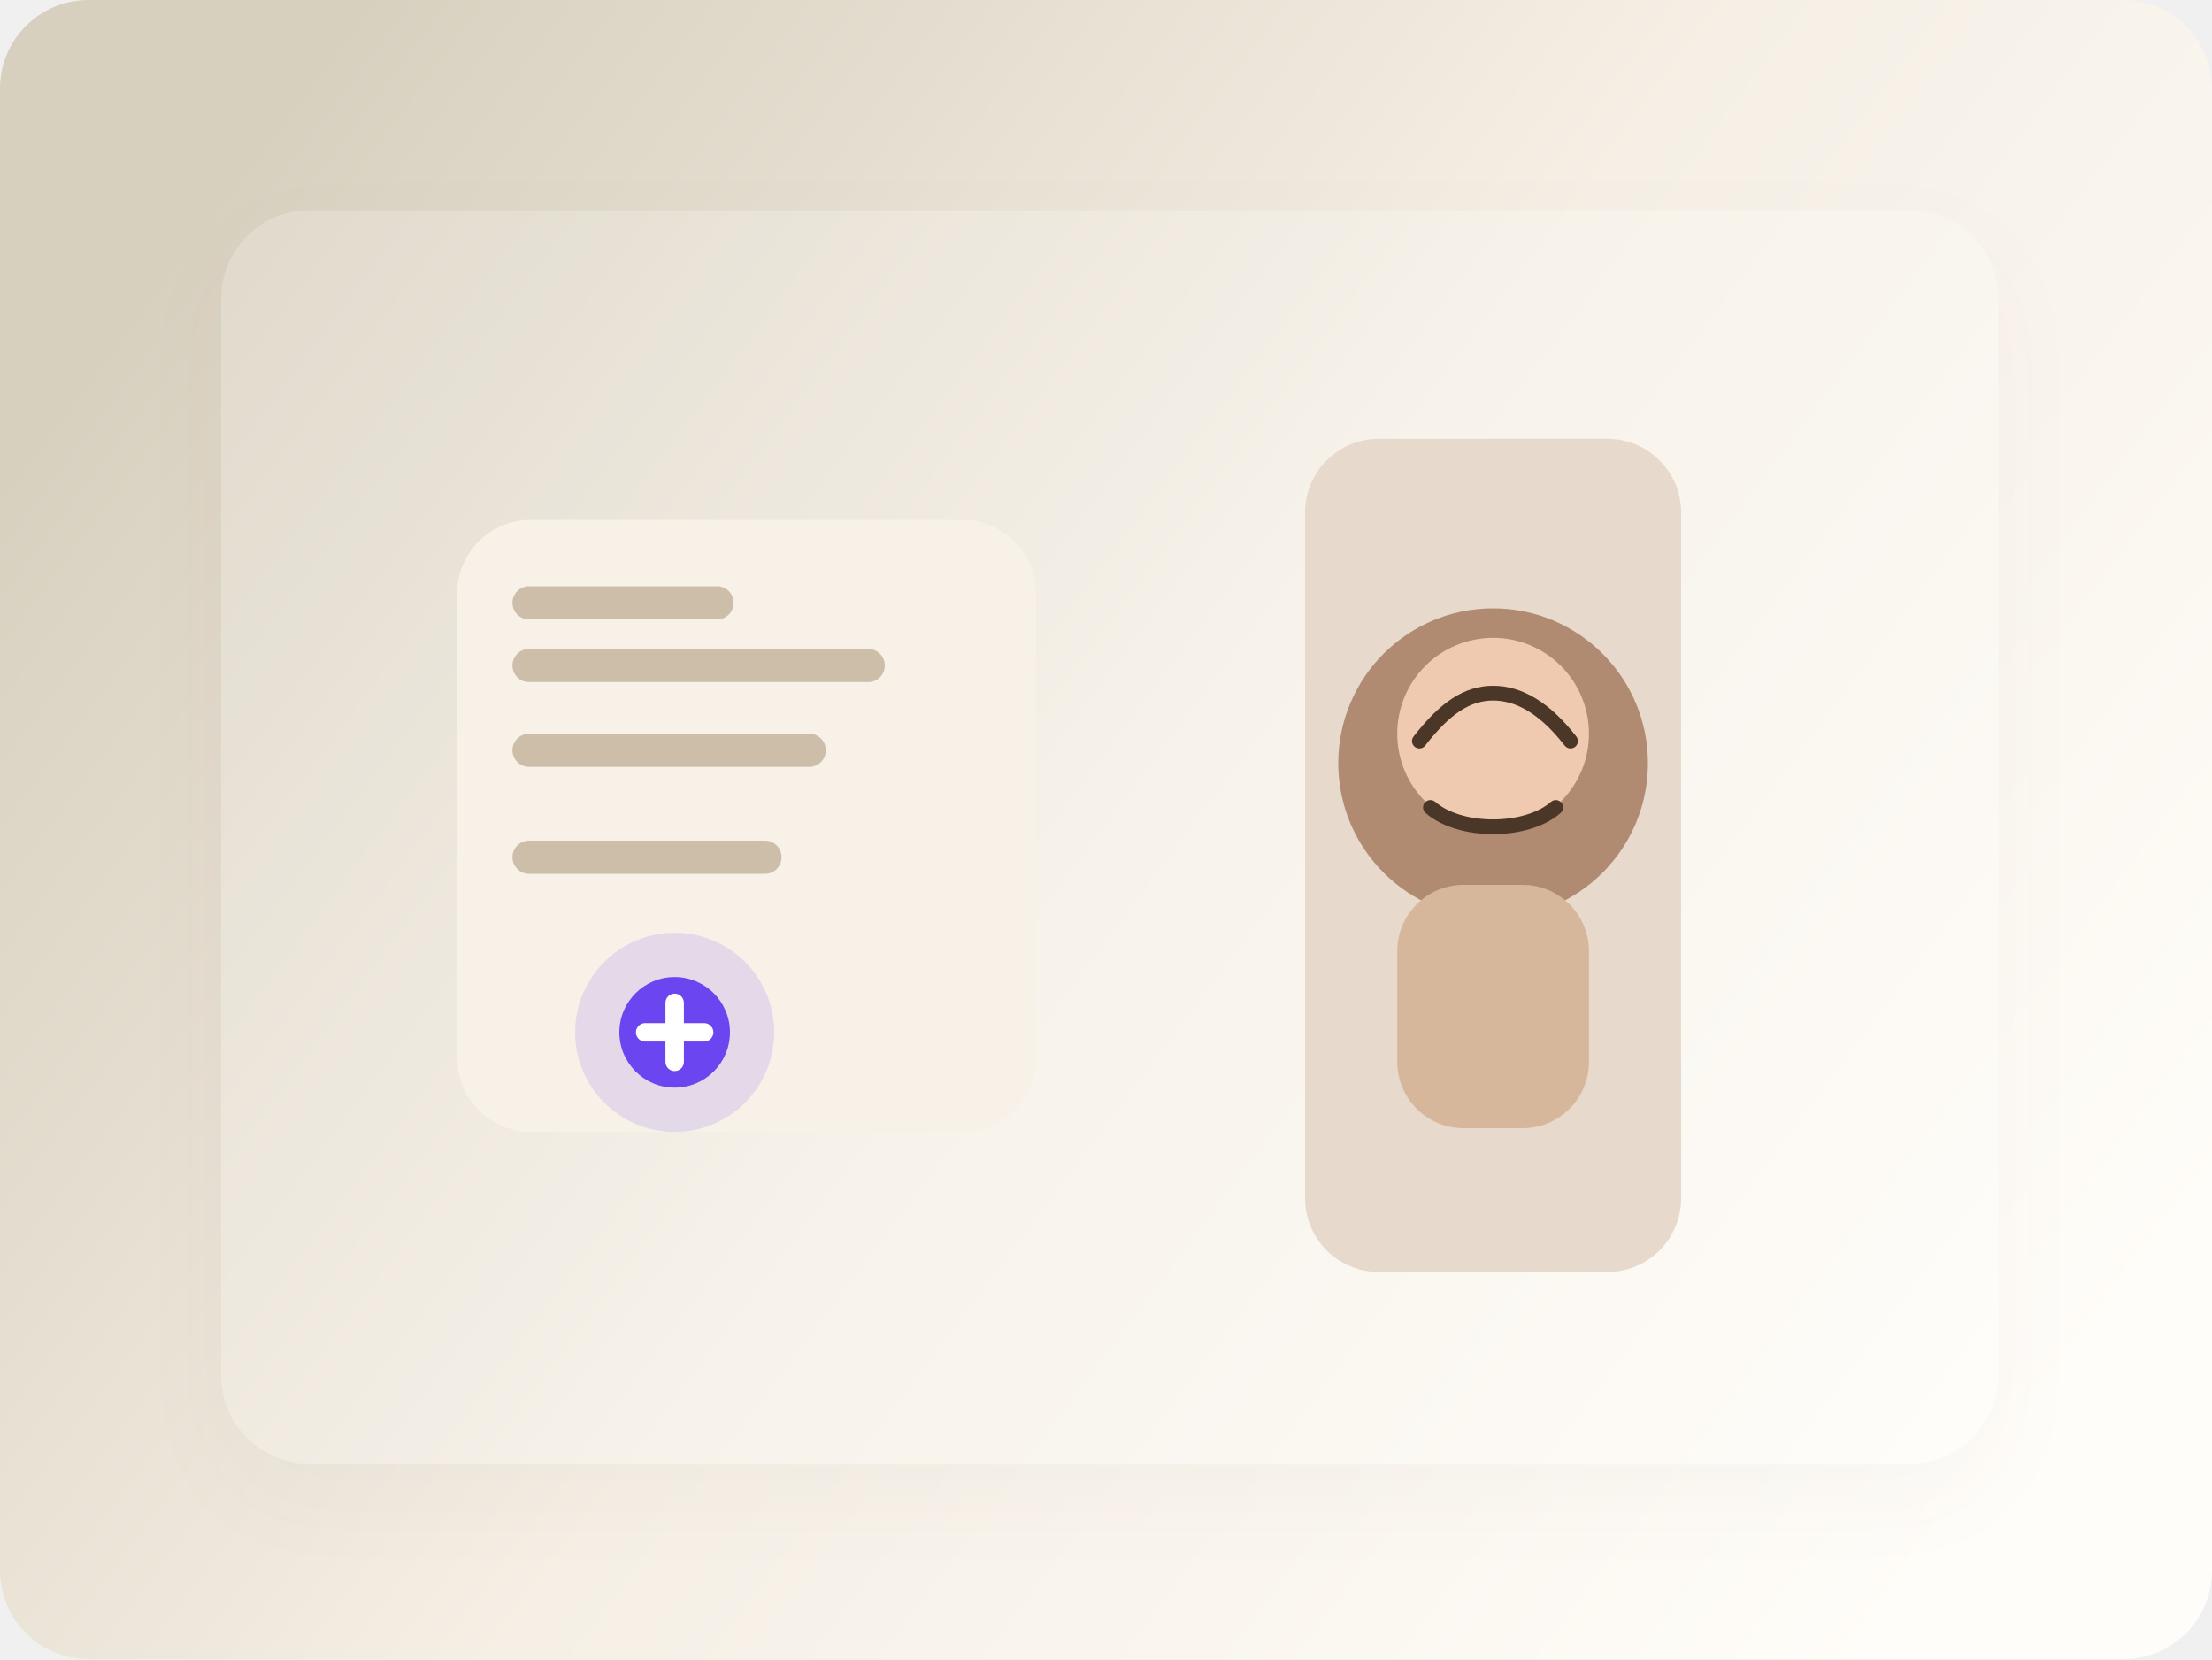
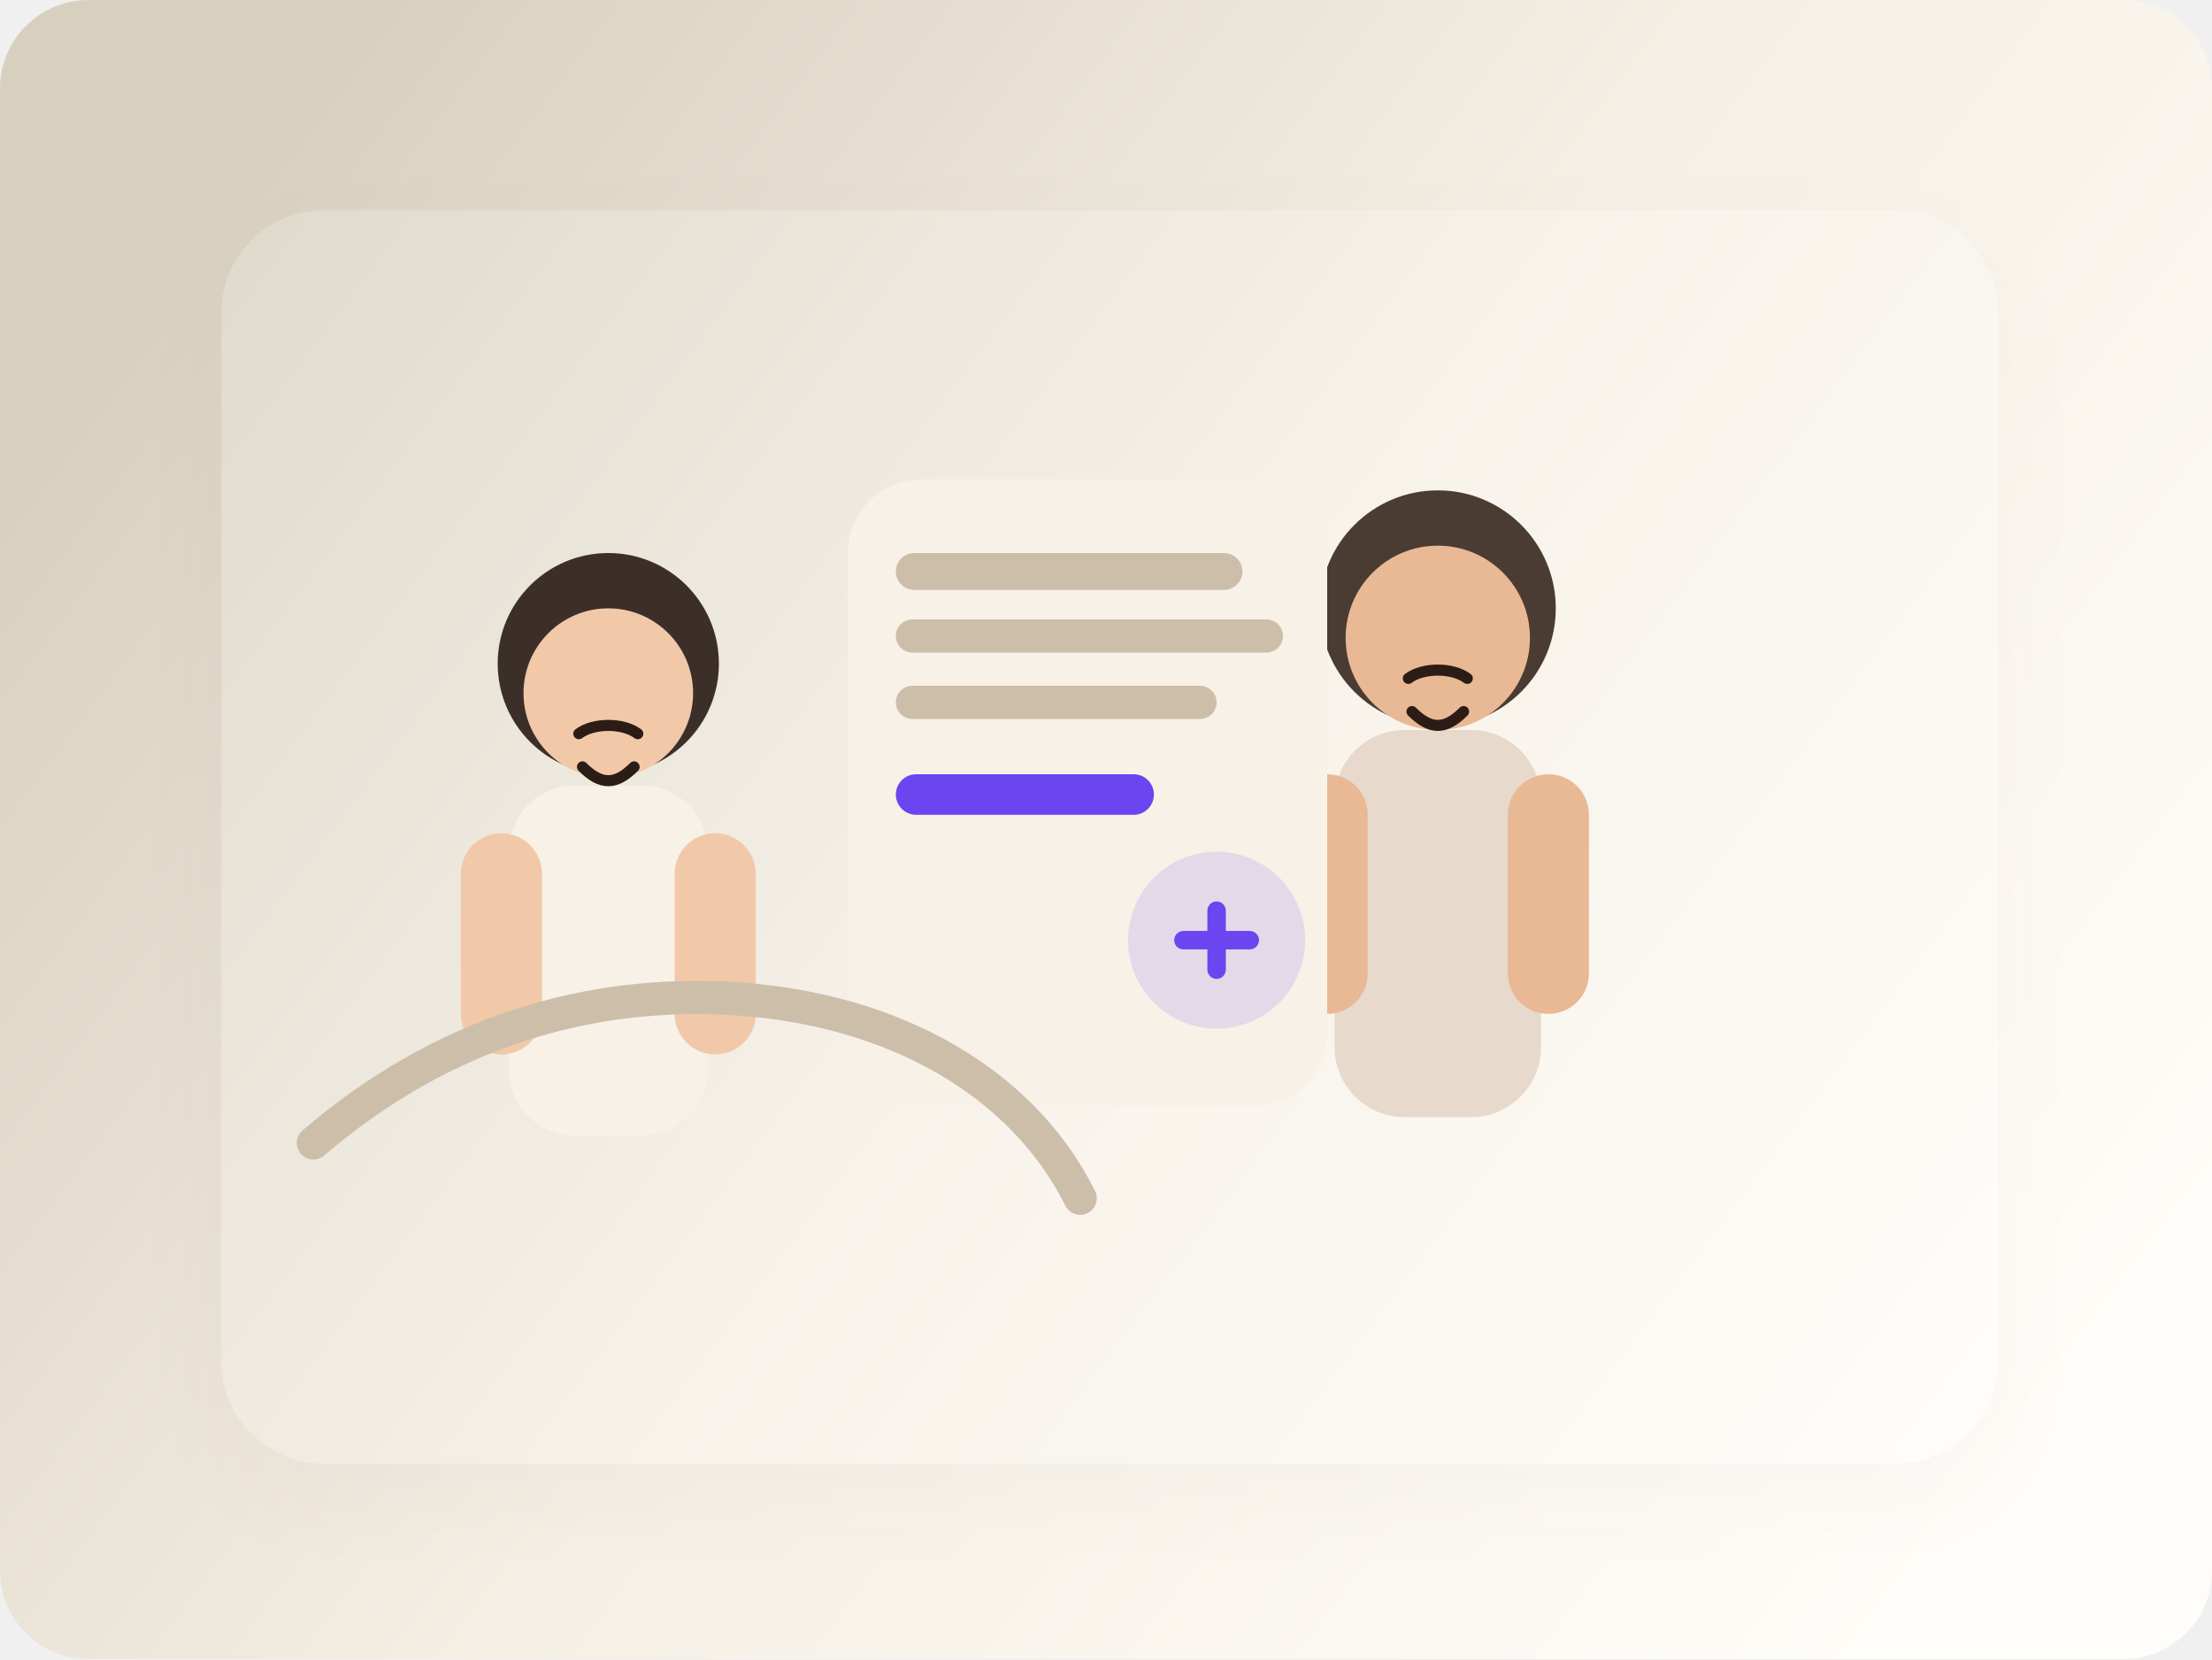
<svg xmlns="http://www.w3.org/2000/svg" width="1200" height="900" viewBox="0 0 1200 900" fill="none">
  <defs>
    <linearGradient id="bg" x1="120" y1="100" x2="1080" y2="820" gradientUnits="userSpaceOnUse">
      <stop stop-color="#D8D0BF" />
      <stop offset="0.5" stop-color="#F5EFE5" />
      <stop offset="1" stop-color="#FFFDF9" />
    </linearGradient>
    <filter id="shadow" x="0" y="0" width="1200" height="900" filterUnits="userSpaceOnUse">
      <feDropShadow dx="0" dy="18" stdDeviation="24" flood-color="#4B3728" flood-opacity="0.14" />
    </filter>
  </defs>
  <rect width="1200" height="900" rx="48" fill="url(#bg)" />
-   <rect x="120" y="114" width="964" height="680" rx="48" fill="#FFFFFF" opacity="0.2" filter="url(#shadow)" />
-   <rect x="708" y="238" width="204" height="452" rx="40" fill="#E7D9CB" />
-   <circle cx="810" cy="414" r="84" fill="#B08B72" />
-   <circle cx="810" cy="398" r="52" fill="#F0CAB0" />
-   <path d="M770 402C784 384 796 376 810 376C824 376 838 384 852 402" stroke="#4B3728" stroke-width="8" stroke-linecap="round" />
-   <path d="M776 438C792 452 828 452 844 438" stroke="#4B3728" stroke-width="8" stroke-linecap="round" />
-   <rect x="758" y="480" width="104" height="132" rx="36" fill="#D6B79B" />
-   <rect x="248" y="282" width="314" height="332" rx="40" fill="#F7F1E7" />
-   <rect x="278" y="318" width="120" height="18" rx="9" fill="#CDBEA9" />
-   <rect x="278" y="352" width="202" height="18" rx="9" fill="#CDBEA9" />
-   <rect x="278" y="398" width="170" height="18" rx="9" fill="#CDBEA9" />
-   <rect x="278" y="456" width="146" height="18" rx="9" fill="#CDBEA9" />
-   <circle cx="366" cy="560" r="54" fill="#6A45F0" opacity="0.14">
-     <animate attributeName="r" values="54;66;54" dur="5.5s" repeatCount="indefinite" />
-   </circle>
-   <circle cx="366" cy="560" r="30" fill="#6A45F0" />
-   <path d="M350 560H382" stroke="white" stroke-width="10" stroke-linecap="round" />
-   <path d="M366 544V576" stroke="white" stroke-width="10" stroke-linecap="round" />
+   <rect x="120" y="114" width="964" height="680" rx="56" fill="#FFFFFF" opacity="0.2" filter="url(#shadow)" />
+   <g>
+     <circle cx="330" cy="360" r="60" fill="#3C2F29" />
+     <circle cx="330" cy="376" r="46" fill="#F1C9A8" />
+     <rect x="276" y="426" width="108" height="190" rx="36" fill="#F7F1E7" />
+     <rect x="250" y="452" width="44" height="120" rx="22" fill="#F1C9A8" />
+     <rect x="366" y="452" width="44" height="120" rx="22" fill="#F1C9A8" />
+     <path d="M314 398C322 392 338 392 346 398" stroke="#2B1C15" stroke-width="6" stroke-linecap="round" />
+     <path d="M316 416C326 426 334 426 344 416" stroke="#2B1C15" stroke-width="6" stroke-linecap="round" />
+   </g>
+   <g>
+     <circle cx="780" cy="330" r="64" fill="#4A3C33" />
+     <circle cx="780" cy="346" r="50" fill="#E9B894" />
+     <rect x="724" y="396" width="112" height="210" rx="38" fill="#E7D9CB" />
+     <rect x="698" y="420" width="44" height="130" rx="22" fill="#E9B894" />
+     <rect x="818" y="420" width="44" height="130" rx="22" fill="#E9B894" />
+     <path d="M764 368C772 362 788 362 796 368" stroke="#2B1C15" stroke-width="6" stroke-linecap="round" />
+     <path d="M766 386C776 396 784 396 794 386" stroke="#2B1C15" stroke-width="6" stroke-linecap="round" />
+   </g>
+   <g>
+     <rect x="460" y="260" width="260" height="340" rx="40" fill="#F7F1E7" />
+     <rect x="486" y="300" width="188" height="20" rx="10" fill="#CDBEA9" />
+     <rect x="486" y="336" width="210" height="18" rx="9" fill="#CDBEA9" />
+     <rect x="486" y="372" width="174" height="18" rx="9" fill="#CDBEA9" />
+     <rect x="486" y="420" width="140" height="22" rx="11" fill="#6A45F0" />
+     <circle cx="660" cy="510" r="48" fill="#6A45F0" opacity="0.14" />
+     <path d="M642 510H678" stroke="#6A45F0" stroke-width="10" stroke-linecap="round" />
+     <path d="M660 494V526" stroke="#6A45F0" stroke-width="10" stroke-linecap="round" />
+   </g>
+   <path d="M170 620C240 560 320 536 402 542C484 548 554 586 586 650" stroke="#CDBEA9" stroke-width="18" stroke-linecap="round" />
</svg>
